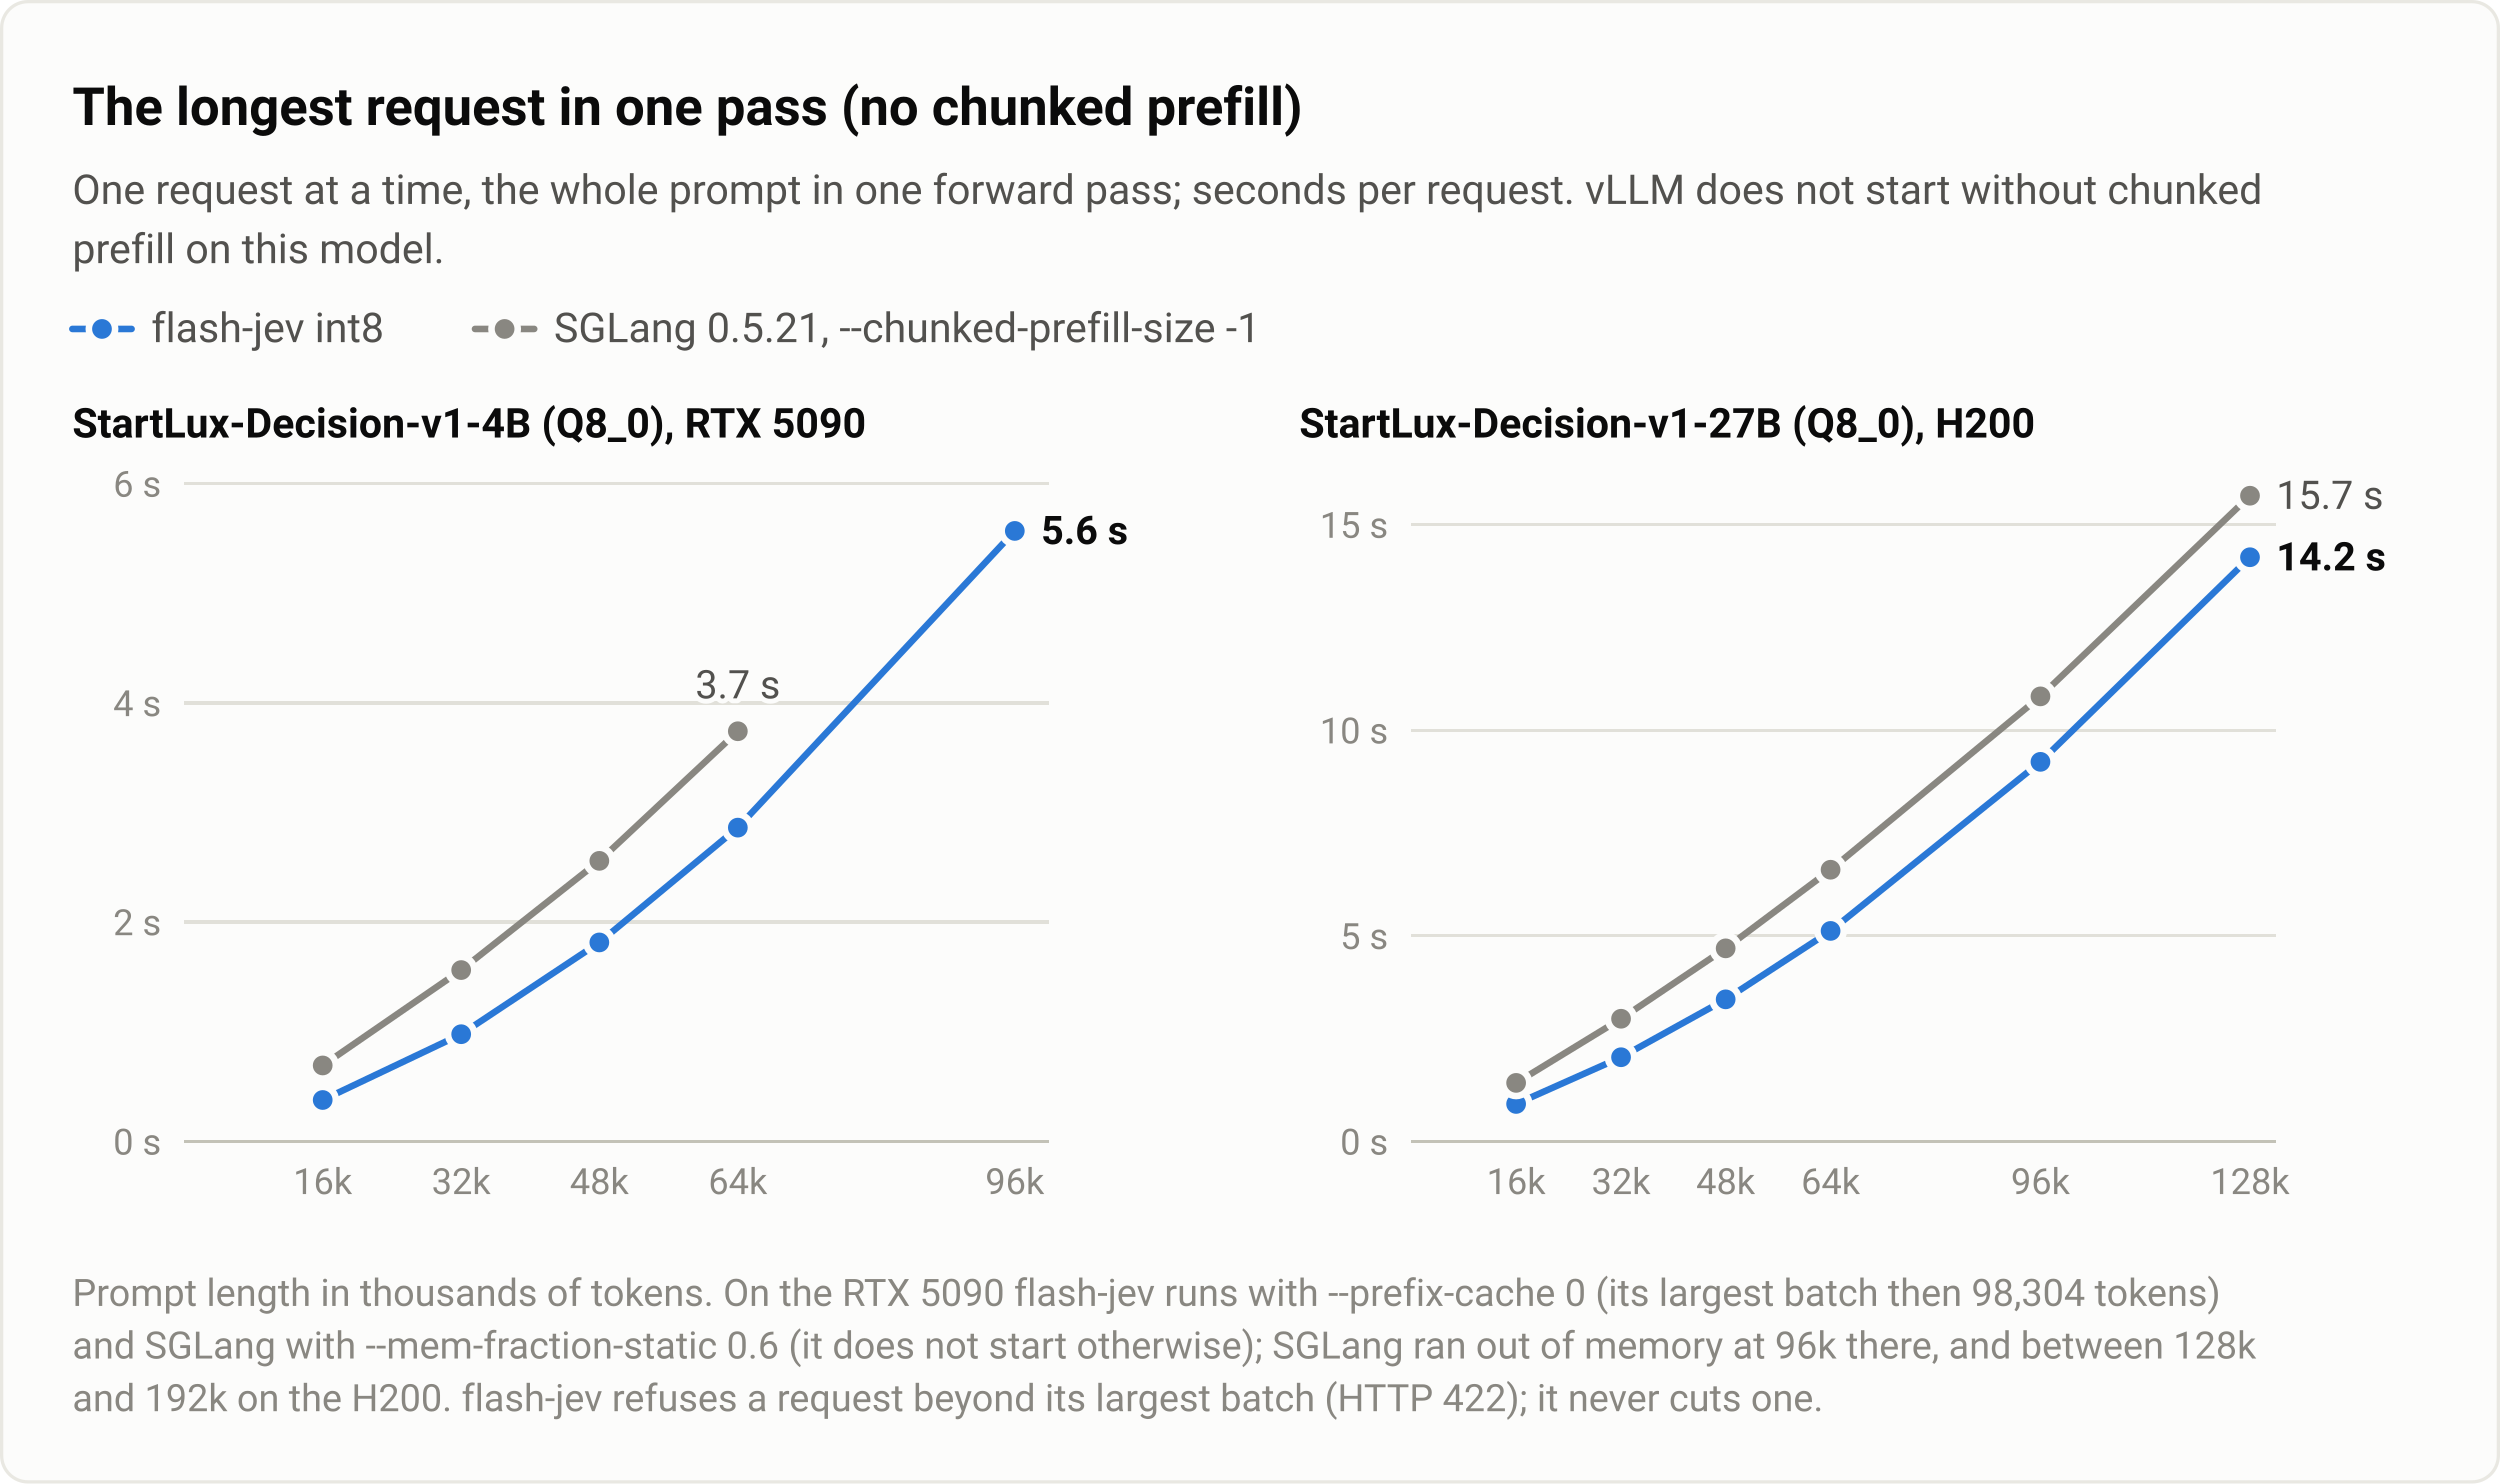
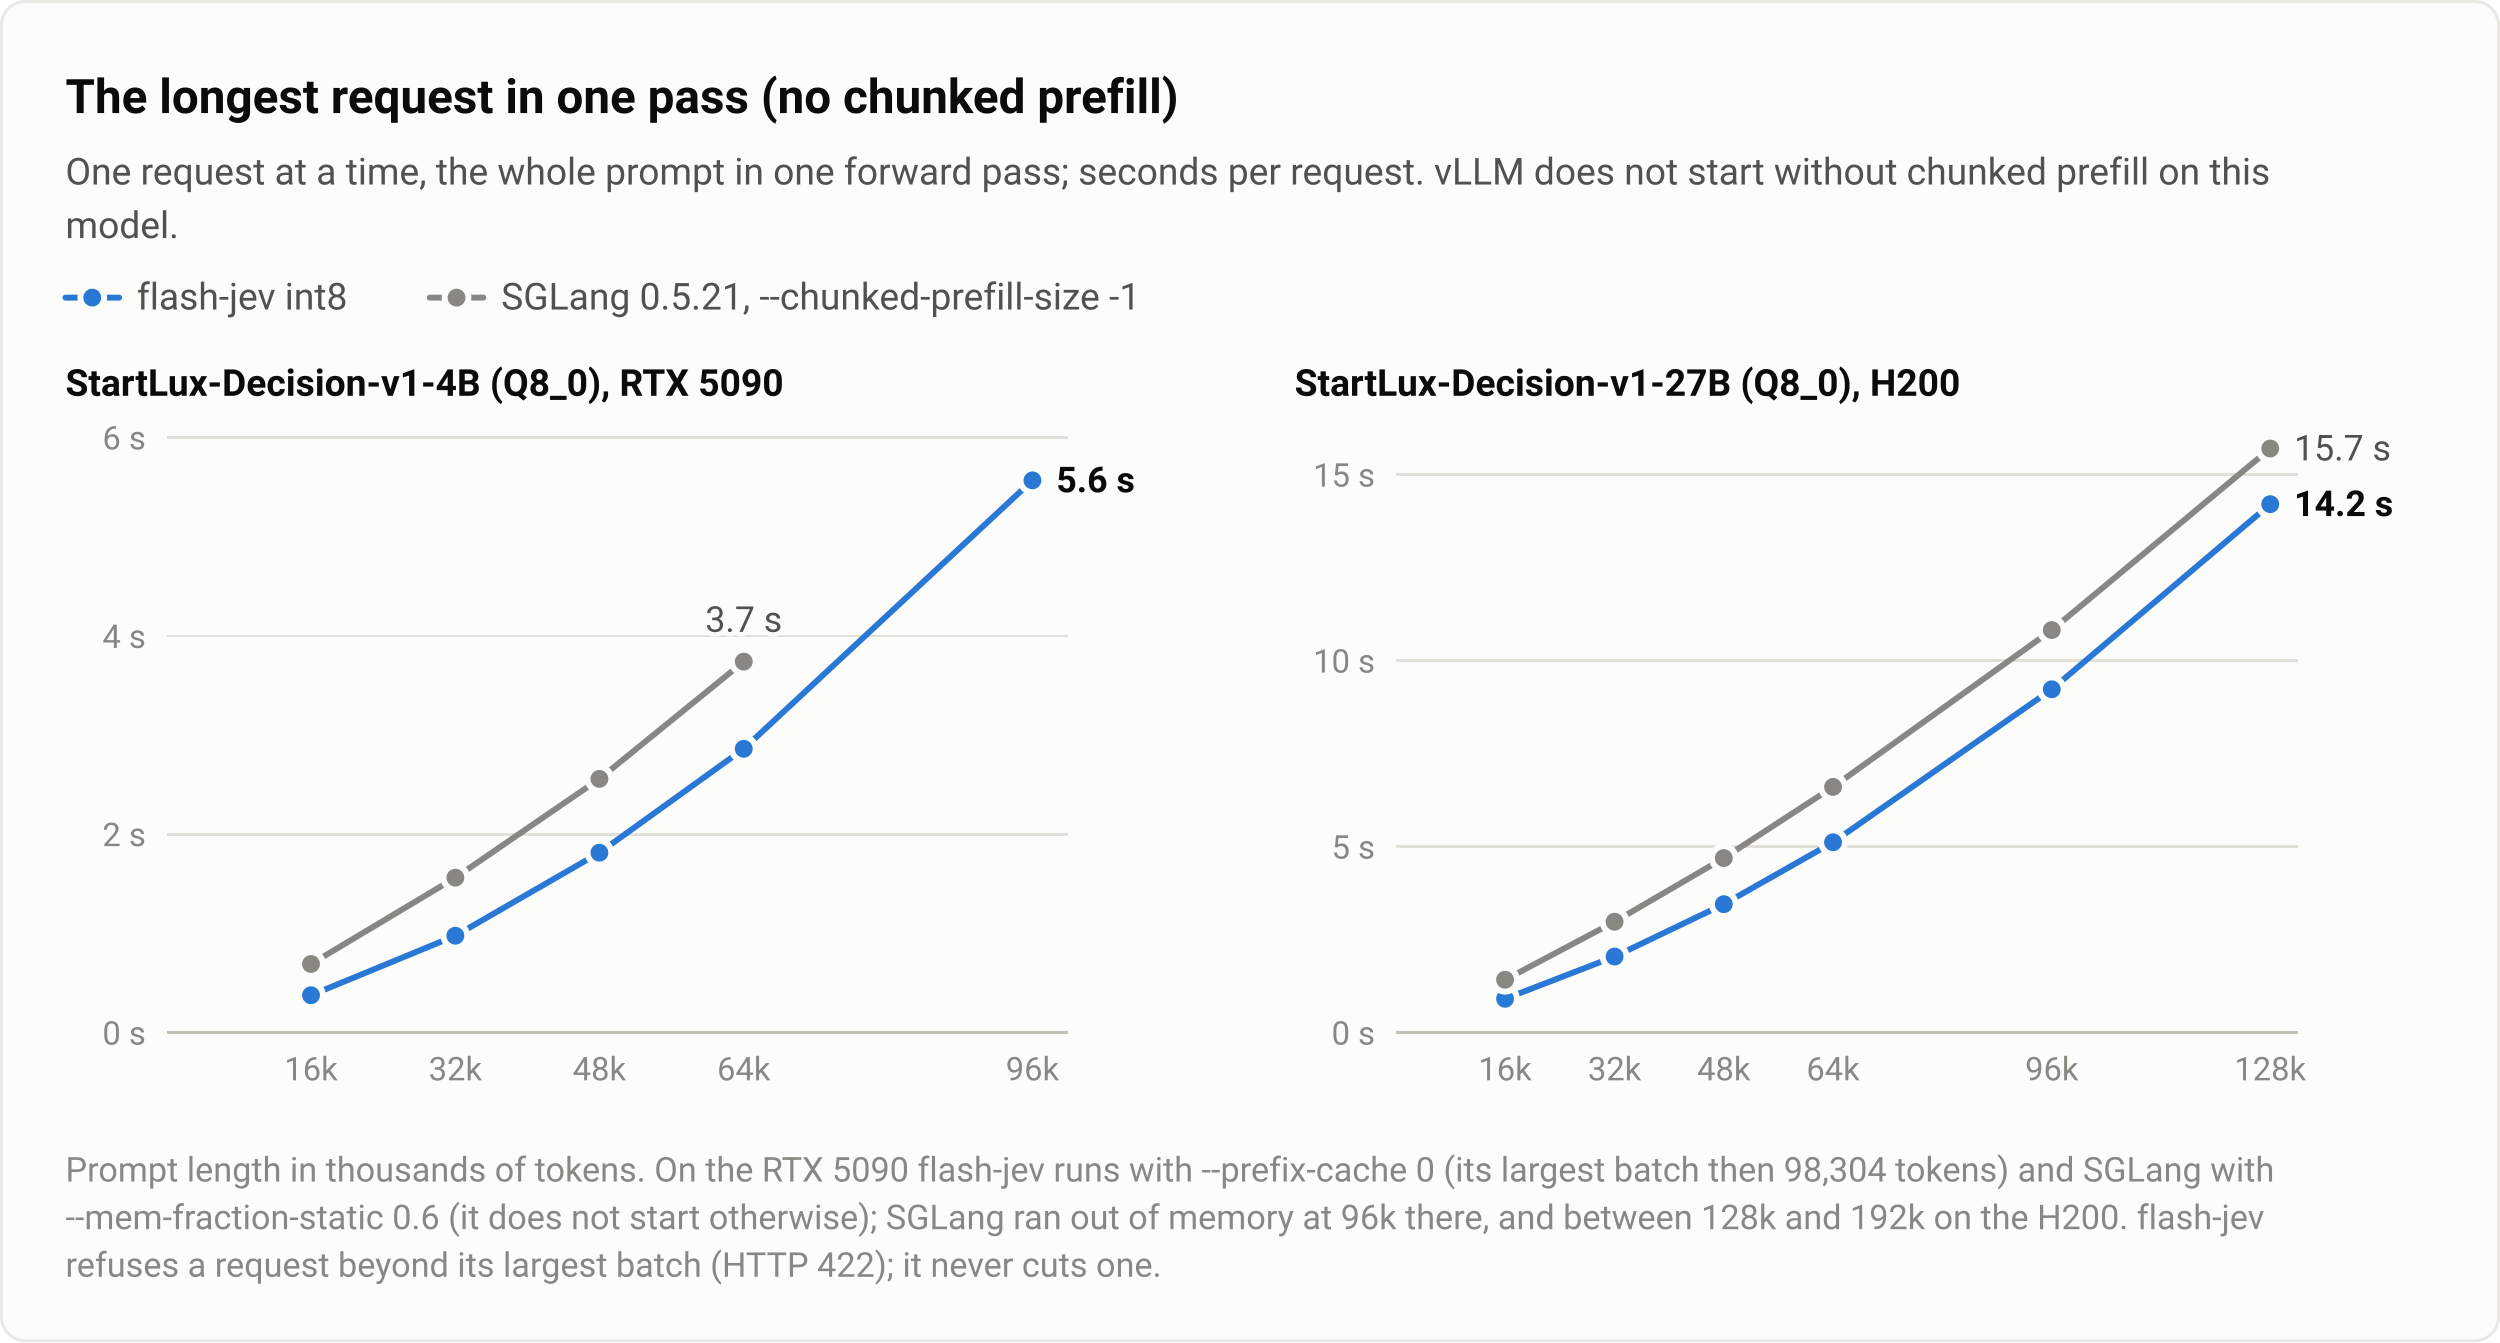
- <svg xmlns="http://www.w3.org/2000/svg" width="760" height="451" viewBox="0 0 760 451" role="img" aria-labelledby="title desc" font-family="system-ui, -apple-system, 'Segoe UI', Roboto, 'Helvetica Neue', Arial, sans-serif">
-   <rect x="0.5" y="0.5" width="759" height="450" rx="8" fill="#fcfcfb" stroke="#e9e8e2" />
+ <svg xmlns="http://www.w3.org/2000/svg" width="840" height="451" viewBox="0 0 840 451" role="img" aria-labelledby="title desc" font-family="system-ui, -apple-system, 'Segoe UI', Roboto, 'Helvetica Neue', Arial, sans-serif">
+   <rect x="0.5" y="0.5" width="839" height="450" rx="8" fill="#fcfcfb" stroke="#e9e8e2" />
  <text x="22.0" y="38.0" font-size="16" fill="#0b0b0b" text-anchor="start" font-weight="600">The longest request in one pass (no chunked prefill)</text>
-   <text x="22.0" y="62.0" font-size="12.5" fill="#52514e" text-anchor="start" font-weight="400">One request at a time, the whole prompt in one forward pass; seconds per request. vLLM does not start without chunked</text>
-   <text x="22.0" y="80.0" font-size="12.5" fill="#52514e" text-anchor="start" font-weight="400">prefill on this model.</text>
+   <text x="22.0" y="62.0" font-size="12.5" fill="#52514e" text-anchor="start" font-weight="400">One request at a time, the whole prompt in one forward pass; seconds per request. vLLM does not start without chunked prefill on this</text>
+   <text x="22.0" y="80.0" font-size="12.5" fill="#52514e" text-anchor="start" font-weight="400">model.</text>
  <line x1="22.0" y1="100.0" x2="40.0" y2="100.0" stroke="#2a78d6" stroke-width="2" stroke-linecap="round" />
  <circle cx="31.0" cy="100.0" r="4" fill="#2a78d6" stroke="#fcfcfb" stroke-width="2" />
  <text x="46.0" y="104.0" font-size="12.5" fill="#52514e" text-anchor="start" font-weight="400">flash-jev int8</text>
  <line x1="144.4" y1="100.0" x2="162.4" y2="100.0" stroke="#898781" stroke-width="2" stroke-linecap="round" />
  <circle cx="153.4" cy="100.0" r="4" fill="#898781" stroke="#fcfcfb" stroke-width="2" />
  <text x="168.4" y="104.0" font-size="12.5" fill="#52514e" text-anchor="start" font-weight="400">SGLang 0.5.21, --chunked-prefill-size -1</text>
  <text x="22.0" y="133.0" font-size="12.5" fill="#0b0b0b" text-anchor="start" font-weight="600">StartLux-Decision-v1-4B (Q8_0), RTX 5090</text>
  <text x="49.0" y="351.0" font-size="11" fill="#898781" text-anchor="end" font-weight="400" style="font-variant-numeric: tabular-nums">0 s</text>
-   <line x1="56.0" y1="280.3" x2="319.0" y2="280.3" stroke="#e1e0d9" stroke-width="1" shape-rendering="crispEdges" />
+   <line x1="56.0" y1="280.3" x2="359.0" y2="280.3" stroke="#e1e0d9" stroke-width="1" shape-rendering="crispEdges" />
  <text x="49.0" y="284.3" font-size="11" fill="#898781" text-anchor="end" font-weight="400" style="font-variant-numeric: tabular-nums">2 s</text>
-   <line x1="56.0" y1="213.7" x2="319.0" y2="213.7" stroke="#e1e0d9" stroke-width="1" shape-rendering="crispEdges" />
+   <line x1="56.0" y1="213.7" x2="359.0" y2="213.7" stroke="#e1e0d9" stroke-width="1" shape-rendering="crispEdges" />
  <text x="49.0" y="217.7" font-size="11" fill="#898781" text-anchor="end" font-weight="400" style="font-variant-numeric: tabular-nums">4 s</text>
-   <line x1="56.0" y1="147.0" x2="319.0" y2="147.0" stroke="#e1e0d9" stroke-width="1" shape-rendering="crispEdges" />
+   <line x1="56.0" y1="147.0" x2="359.0" y2="147.0" stroke="#e1e0d9" stroke-width="1" shape-rendering="crispEdges" />
  <text x="49.0" y="151.0" font-size="11" fill="#898781" text-anchor="end" font-weight="400" style="font-variant-numeric: tabular-nums">6 s</text>
-   <line x1="56.0" y1="347.0" x2="319.0" y2="347.0" stroke="#c3c2b7" stroke-width="1" shape-rendering="crispEdges" />
-   <text x="98.1" y="363.0" font-size="11" fill="#898781" text-anchor="middle" font-weight="400" style="font-variant-numeric: tabular-nums">16k</text>
-   <text x="140.2" y="363.0" font-size="11" fill="#898781" text-anchor="middle" font-weight="400" style="font-variant-numeric: tabular-nums">32k</text>
-   <text x="182.2" y="363.0" font-size="11" fill="#898781" text-anchor="middle" font-weight="400" style="font-variant-numeric: tabular-nums">48k</text>
-   <text x="224.3" y="363.0" font-size="11" fill="#898781" text-anchor="middle" font-weight="400" style="font-variant-numeric: tabular-nums">64k</text>
-   <text x="308.5" y="363.0" font-size="11" fill="#898781" text-anchor="middle" font-weight="400" style="font-variant-numeric: tabular-nums">96k</text>
-   <path d="M98.1,334.4 L140.2,314.4 L182.2,286.5 L224.3,251.6 L308.5,161.4" fill="none" stroke="#2a78d6" stroke-width="2" stroke-linejoin="round" stroke-linecap="round" />
-   <circle cx="98.1" cy="334.4" r="4" fill="#2a78d6" stroke="#fcfcfb" stroke-width="2" />
-   <circle cx="140.2" cy="314.4" r="4" fill="#2a78d6" stroke="#fcfcfb" stroke-width="2" />
-   <circle cx="182.2" cy="286.5" r="4" fill="#2a78d6" stroke="#fcfcfb" stroke-width="2" />
-   <circle cx="224.3" cy="251.6" r="4" fill="#2a78d6" stroke="#fcfcfb" stroke-width="2" />
-   <circle cx="308.5" cy="161.4" r="4" fill="#2a78d6" stroke="#fcfcfb" stroke-width="2" />
-   <path d="M98.1,323.9 L140.2,294.9 L182.2,261.7 L224.3,222.3" fill="none" stroke="#898781" stroke-width="2" stroke-linejoin="round" stroke-linecap="round" />
-   <circle cx="98.1" cy="323.9" r="4" fill="#898781" stroke="#fcfcfb" stroke-width="2" />
-   <circle cx="140.2" cy="294.9" r="4" fill="#898781" stroke="#fcfcfb" stroke-width="2" />
-   <circle cx="182.2" cy="261.7" r="4" fill="#898781" stroke="#fcfcfb" stroke-width="2" />
-   <circle cx="224.3" cy="222.3" r="4" fill="#898781" stroke="#fcfcfb" stroke-width="2" />
-   <text x="316.5" y="165.4" font-size="12" fill="#0b0b0b" text-anchor="start" font-weight="600" style="font-variant-numeric: tabular-nums" stroke="#fcfcfb" stroke-width="3" stroke-linejoin="round" paint-order="stroke">5.6 s</text>
-   <text x="224.3" y="212.3" font-size="12" fill="#52514e" text-anchor="middle" font-weight="400" style="font-variant-numeric: tabular-nums" stroke="#fcfcfb" stroke-width="3" stroke-linejoin="round" paint-order="stroke">3.7 s</text>
-   <text x="395.0" y="133.0" font-size="12.5" fill="#0b0b0b" text-anchor="start" font-weight="600">StartLux-Decision-v1-27B (Q8_0), H200</text>
-   <text x="422.0" y="351.0" font-size="11" fill="#898781" text-anchor="end" font-weight="400" style="font-variant-numeric: tabular-nums">0 s</text>
-   <line x1="429.0" y1="284.5" x2="692.0" y2="284.5" stroke="#e1e0d9" stroke-width="1" shape-rendering="crispEdges" />
-   <text x="422.0" y="288.5" font-size="11" fill="#898781" text-anchor="end" font-weight="400" style="font-variant-numeric: tabular-nums">5 s</text>
-   <line x1="429.0" y1="222.0" x2="692.0" y2="222.0" stroke="#e1e0d9" stroke-width="1" shape-rendering="crispEdges" />
-   <text x="422.0" y="226.0" font-size="11" fill="#898781" text-anchor="end" font-weight="400" style="font-variant-numeric: tabular-nums">10 s</text>
-   <line x1="429.0" y1="159.5" x2="692.0" y2="159.5" stroke="#e1e0d9" stroke-width="1" shape-rendering="crispEdges" />
-   <text x="422.0" y="163.5" font-size="11" fill="#898781" text-anchor="end" font-weight="400" style="font-variant-numeric: tabular-nums">15 s</text>
-   <line x1="429.0" y1="347.0" x2="692.0" y2="347.0" stroke="#c3c2b7" stroke-width="1" shape-rendering="crispEdges" />
-   <text x="460.9" y="363.0" font-size="11" fill="#898781" text-anchor="middle" font-weight="400" style="font-variant-numeric: tabular-nums">16k</text>
-   <text x="492.8" y="363.0" font-size="11" fill="#898781" text-anchor="middle" font-weight="400" style="font-variant-numeric: tabular-nums">32k</text>
-   <text x="524.6" y="363.0" font-size="11" fill="#898781" text-anchor="middle" font-weight="400" style="font-variant-numeric: tabular-nums">48k</text>
-   <text x="556.5" y="363.0" font-size="11" fill="#898781" text-anchor="middle" font-weight="400" style="font-variant-numeric: tabular-nums">64k</text>
-   <text x="620.3" y="363.0" font-size="11" fill="#898781" text-anchor="middle" font-weight="400" style="font-variant-numeric: tabular-nums">96k</text>
-   <text x="684.0" y="363.0" font-size="11" fill="#898781" text-anchor="middle" font-weight="400" style="font-variant-numeric: tabular-nums">128k</text>
-   <path d="M460.9,335.6 L492.8,321.4 L524.6,303.8 L556.5,283.0 L620.3,231.6 L684.0,169.4" fill="none" stroke="#2a78d6" stroke-width="2" stroke-linejoin="round" stroke-linecap="round" />
-   <circle cx="460.9" cy="335.6" r="4" fill="#2a78d6" stroke="#fcfcfb" stroke-width="2" />
-   <circle cx="492.8" cy="321.4" r="4" fill="#2a78d6" stroke="#fcfcfb" stroke-width="2" />
-   <circle cx="524.6" cy="303.8" r="4" fill="#2a78d6" stroke="#fcfcfb" stroke-width="2" />
-   <circle cx="556.5" cy="283.0" r="4" fill="#2a78d6" stroke="#fcfcfb" stroke-width="2" />
-   <circle cx="620.3" cy="231.6" r="4" fill="#2a78d6" stroke="#fcfcfb" stroke-width="2" />
-   <circle cx="684.0" cy="169.4" r="4" fill="#2a78d6" stroke="#fcfcfb" stroke-width="2" />
-   <path d="M460.9,329.2 L492.8,309.7 L524.6,288.3 L556.5,264.4 L620.3,211.7 L684.0,150.7" fill="none" stroke="#898781" stroke-width="2" stroke-linejoin="round" stroke-linecap="round" />
-   <circle cx="460.9" cy="329.2" r="4" fill="#898781" stroke="#fcfcfb" stroke-width="2" />
-   <circle cx="492.8" cy="309.7" r="4" fill="#898781" stroke="#fcfcfb" stroke-width="2" />
-   <circle cx="524.6" cy="288.3" r="4" fill="#898781" stroke="#fcfcfb" stroke-width="2" />
-   <circle cx="556.5" cy="264.4" r="4" fill="#898781" stroke="#fcfcfb" stroke-width="2" />
-   <circle cx="620.3" cy="211.7" r="4" fill="#898781" stroke="#fcfcfb" stroke-width="2" />
-   <circle cx="684.0" cy="150.7" r="4" fill="#898781" stroke="#fcfcfb" stroke-width="2" />
-   <text x="692.0" y="173.4" font-size="12" fill="#0b0b0b" text-anchor="start" font-weight="600" style="font-variant-numeric: tabular-nums" stroke="#fcfcfb" stroke-width="3" stroke-linejoin="round" paint-order="stroke">14.2 s</text>
-   <text x="692.0" y="154.7" font-size="12" fill="#52514e" text-anchor="start" font-weight="400" style="font-variant-numeric: tabular-nums" stroke="#fcfcfb" stroke-width="3" stroke-linejoin="round" paint-order="stroke">15.7 s</text>
-   <text x="22.0" y="397.0" font-size="11.5" fill="#898781" text-anchor="start" font-weight="400">Prompt length in thousands of tokens. On the RTX 5090 flash-jev runs with --prefix-cache 0 (its largest batch then 98,304 tokens)</text>
-   <text x="22.0" y="413.0" font-size="11.5" fill="#898781" text-anchor="start" font-weight="400">and SGLang with --mem-fraction-static 0.6 (it does not start otherwise); SGLang ran out of memory at 96k there, and between 128k</text>
-   <text x="22.0" y="429.0" font-size="11.5" fill="#898781" text-anchor="start" font-weight="400">and 192k on the H200. flash-jev refuses a request beyond its largest batch (HTTP 422); it never cuts one.</text>
+   <line x1="56.0" y1="347.0" x2="359.0" y2="347.0" stroke="#c3c2b7" stroke-width="1" shape-rendering="crispEdges" />
+   <text x="104.5" y="363.0" font-size="11" fill="#898781" text-anchor="middle" font-weight="400" style="font-variant-numeric: tabular-nums">16k</text>
+   <text x="153.0" y="363.0" font-size="11" fill="#898781" text-anchor="middle" font-weight="400" style="font-variant-numeric: tabular-nums">32k</text>
+   <text x="201.4" y="363.0" font-size="11" fill="#898781" text-anchor="middle" font-weight="400" style="font-variant-numeric: tabular-nums">48k</text>
+   <text x="249.9" y="363.0" font-size="11" fill="#898781" text-anchor="middle" font-weight="400" style="font-variant-numeric: tabular-nums">64k</text>
+   <text x="346.9" y="363.0" font-size="11" fill="#898781" text-anchor="middle" font-weight="400" style="font-variant-numeric: tabular-nums">96k</text>
+   <path d="M104.5,334.4 L153.0,314.4 L201.4,286.5 L249.9,251.6 L346.9,161.4" fill="none" stroke="#2a78d6" stroke-width="2" stroke-linejoin="round" stroke-linecap="round" />
+   <circle cx="104.5" cy="334.4" r="4" fill="#2a78d6" stroke="#fcfcfb" stroke-width="2" />
+   <circle cx="153.0" cy="314.4" r="4" fill="#2a78d6" stroke="#fcfcfb" stroke-width="2" />
+   <circle cx="201.4" cy="286.5" r="4" fill="#2a78d6" stroke="#fcfcfb" stroke-width="2" />
+   <circle cx="249.9" cy="251.6" r="4" fill="#2a78d6" stroke="#fcfcfb" stroke-width="2" />
+   <circle cx="346.9" cy="161.4" r="4" fill="#2a78d6" stroke="#fcfcfb" stroke-width="2" />
+   <path d="M104.5,323.9 L153.0,294.9 L201.4,261.7 L249.9,222.3" fill="none" stroke="#898781" stroke-width="2" stroke-linejoin="round" stroke-linecap="round" />
+   <circle cx="104.5" cy="323.9" r="4" fill="#898781" stroke="#fcfcfb" stroke-width="2" />
+   <circle cx="153.0" cy="294.9" r="4" fill="#898781" stroke="#fcfcfb" stroke-width="2" />
+   <circle cx="201.4" cy="261.7" r="4" fill="#898781" stroke="#fcfcfb" stroke-width="2" />
+   <circle cx="249.9" cy="222.3" r="4" fill="#898781" stroke="#fcfcfb" stroke-width="2" />
+   <text x="354.9" y="165.4" font-size="12" fill="#0b0b0b" text-anchor="start" font-weight="600" style="font-variant-numeric: tabular-nums" stroke="#fcfcfb" stroke-width="3" stroke-linejoin="round" paint-order="stroke">5.6 s</text>
+   <text x="249.9" y="212.3" font-size="12" fill="#52514e" text-anchor="middle" font-weight="400" style="font-variant-numeric: tabular-nums" stroke="#fcfcfb" stroke-width="3" stroke-linejoin="round" paint-order="stroke">3.7 s</text>
+   <text x="435.0" y="133.0" font-size="12.5" fill="#0b0b0b" text-anchor="start" font-weight="600">StartLux-Decision-v1-27B (Q8_0), H200</text>
+   <text x="462.0" y="351.0" font-size="11" fill="#898781" text-anchor="end" font-weight="400" style="font-variant-numeric: tabular-nums">0 s</text>
+   <line x1="469.0" y1="284.5" x2="772.0" y2="284.5" stroke="#e1e0d9" stroke-width="1" shape-rendering="crispEdges" />
+   <text x="462.0" y="288.5" font-size="11" fill="#898781" text-anchor="end" font-weight="400" style="font-variant-numeric: tabular-nums">5 s</text>
+   <line x1="469.0" y1="222.0" x2="772.0" y2="222.0" stroke="#e1e0d9" stroke-width="1" shape-rendering="crispEdges" />
+   <text x="462.0" y="226.0" font-size="11" fill="#898781" text-anchor="end" font-weight="400" style="font-variant-numeric: tabular-nums">10 s</text>
+   <line x1="469.0" y1="159.5" x2="772.0" y2="159.5" stroke="#e1e0d9" stroke-width="1" shape-rendering="crispEdges" />
+   <text x="462.0" y="163.5" font-size="11" fill="#898781" text-anchor="end" font-weight="400" style="font-variant-numeric: tabular-nums">15 s</text>
+   <line x1="469.0" y1="347.0" x2="772.0" y2="347.0" stroke="#c3c2b7" stroke-width="1" shape-rendering="crispEdges" />
+   <text x="505.7" y="363.0" font-size="11" fill="#898781" text-anchor="middle" font-weight="400" style="font-variant-numeric: tabular-nums">16k</text>
+   <text x="542.5" y="363.0" font-size="11" fill="#898781" text-anchor="middle" font-weight="400" style="font-variant-numeric: tabular-nums">32k</text>
+   <text x="579.2" y="363.0" font-size="11" fill="#898781" text-anchor="middle" font-weight="400" style="font-variant-numeric: tabular-nums">48k</text>
+   <text x="615.9" y="363.0" font-size="11" fill="#898781" text-anchor="middle" font-weight="400" style="font-variant-numeric: tabular-nums">64k</text>
+   <text x="689.4" y="363.0" font-size="11" fill="#898781" text-anchor="middle" font-weight="400" style="font-variant-numeric: tabular-nums">96k</text>
+   <text x="762.8" y="363.0" font-size="11" fill="#898781" text-anchor="middle" font-weight="400" style="font-variant-numeric: tabular-nums">128k</text>
+   <path d="M505.7,335.6 L542.5,321.4 L579.2,303.8 L615.9,283.0 L689.4,231.6 L762.8,169.4" fill="none" stroke="#2a78d6" stroke-width="2" stroke-linejoin="round" stroke-linecap="round" />
+   <circle cx="505.7" cy="335.6" r="4" fill="#2a78d6" stroke="#fcfcfb" stroke-width="2" />
+   <circle cx="542.5" cy="321.4" r="4" fill="#2a78d6" stroke="#fcfcfb" stroke-width="2" />
+   <circle cx="579.2" cy="303.8" r="4" fill="#2a78d6" stroke="#fcfcfb" stroke-width="2" />
+   <circle cx="615.9" cy="283.0" r="4" fill="#2a78d6" stroke="#fcfcfb" stroke-width="2" />
+   <circle cx="689.4" cy="231.6" r="4" fill="#2a78d6" stroke="#fcfcfb" stroke-width="2" />
+   <circle cx="762.8" cy="169.4" r="4" fill="#2a78d6" stroke="#fcfcfb" stroke-width="2" />
+   <path d="M505.7,329.2 L542.5,309.7 L579.2,288.3 L615.9,264.4 L689.4,211.7 L762.8,150.7" fill="none" stroke="#898781" stroke-width="2" stroke-linejoin="round" stroke-linecap="round" />
+   <circle cx="505.7" cy="329.2" r="4" fill="#898781" stroke="#fcfcfb" stroke-width="2" />
+   <circle cx="542.5" cy="309.7" r="4" fill="#898781" stroke="#fcfcfb" stroke-width="2" />
+   <circle cx="579.2" cy="288.3" r="4" fill="#898781" stroke="#fcfcfb" stroke-width="2" />
+   <circle cx="615.9" cy="264.4" r="4" fill="#898781" stroke="#fcfcfb" stroke-width="2" />
+   <circle cx="689.4" cy="211.7" r="4" fill="#898781" stroke="#fcfcfb" stroke-width="2" />
+   <circle cx="762.8" cy="150.7" r="4" fill="#898781" stroke="#fcfcfb" stroke-width="2" />
+   <text x="770.8" y="173.4" font-size="12" fill="#0b0b0b" text-anchor="start" font-weight="600" style="font-variant-numeric: tabular-nums" stroke="#fcfcfb" stroke-width="3" stroke-linejoin="round" paint-order="stroke">14.2 s</text>
+   <text x="770.8" y="154.7" font-size="12" fill="#52514e" text-anchor="start" font-weight="400" style="font-variant-numeric: tabular-nums" stroke="#fcfcfb" stroke-width="3" stroke-linejoin="round" paint-order="stroke">15.7 s</text>
+   <text x="22.0" y="397.0" font-size="11.5" fill="#898781" text-anchor="start" font-weight="400">Prompt length in thousands of tokens. On the RTX 5090 flash-jev runs with --prefix-cache 0 (its largest batch then 98,304 tokens) and SGLang with</text>
+   <text x="22.0" y="413.0" font-size="11.5" fill="#898781" text-anchor="start" font-weight="400">--mem-fraction-static 0.6 (it does not start otherwise); SGLang ran out of memory at 96k there, and between 128k and 192k on the H200. flash-jev</text>
+   <text x="22.0" y="429.0" font-size="11.5" fill="#898781" text-anchor="start" font-weight="400">refuses a request beyond its largest batch (HTTP 422); it never cuts one.</text>
</svg>
